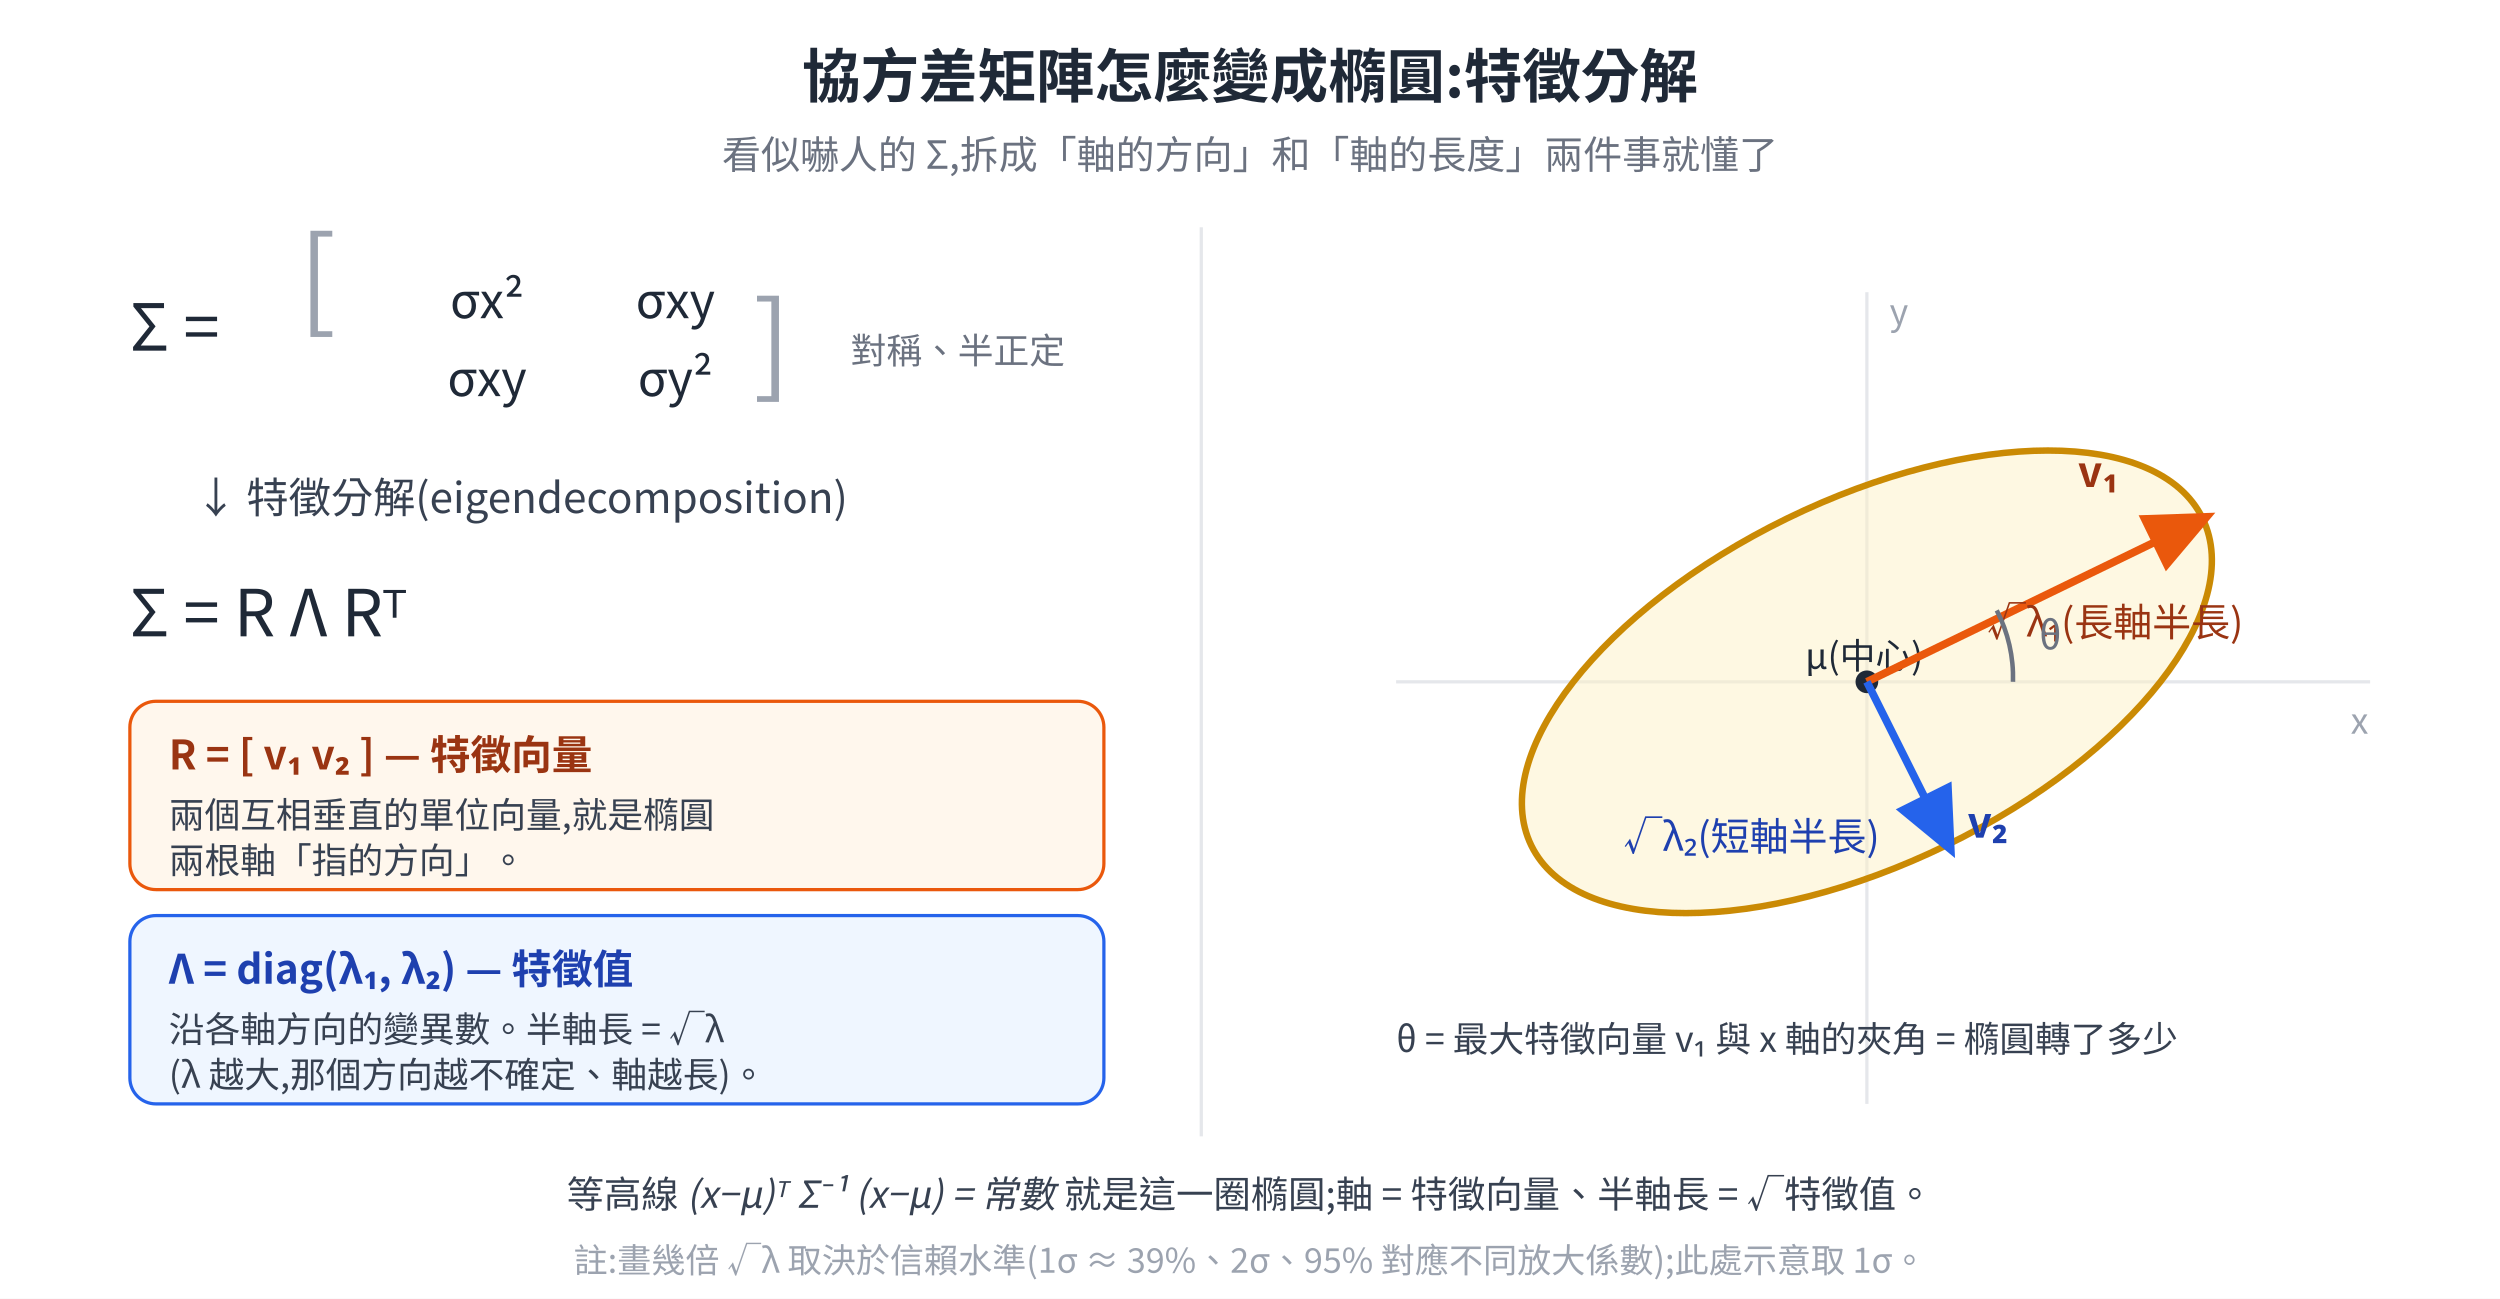
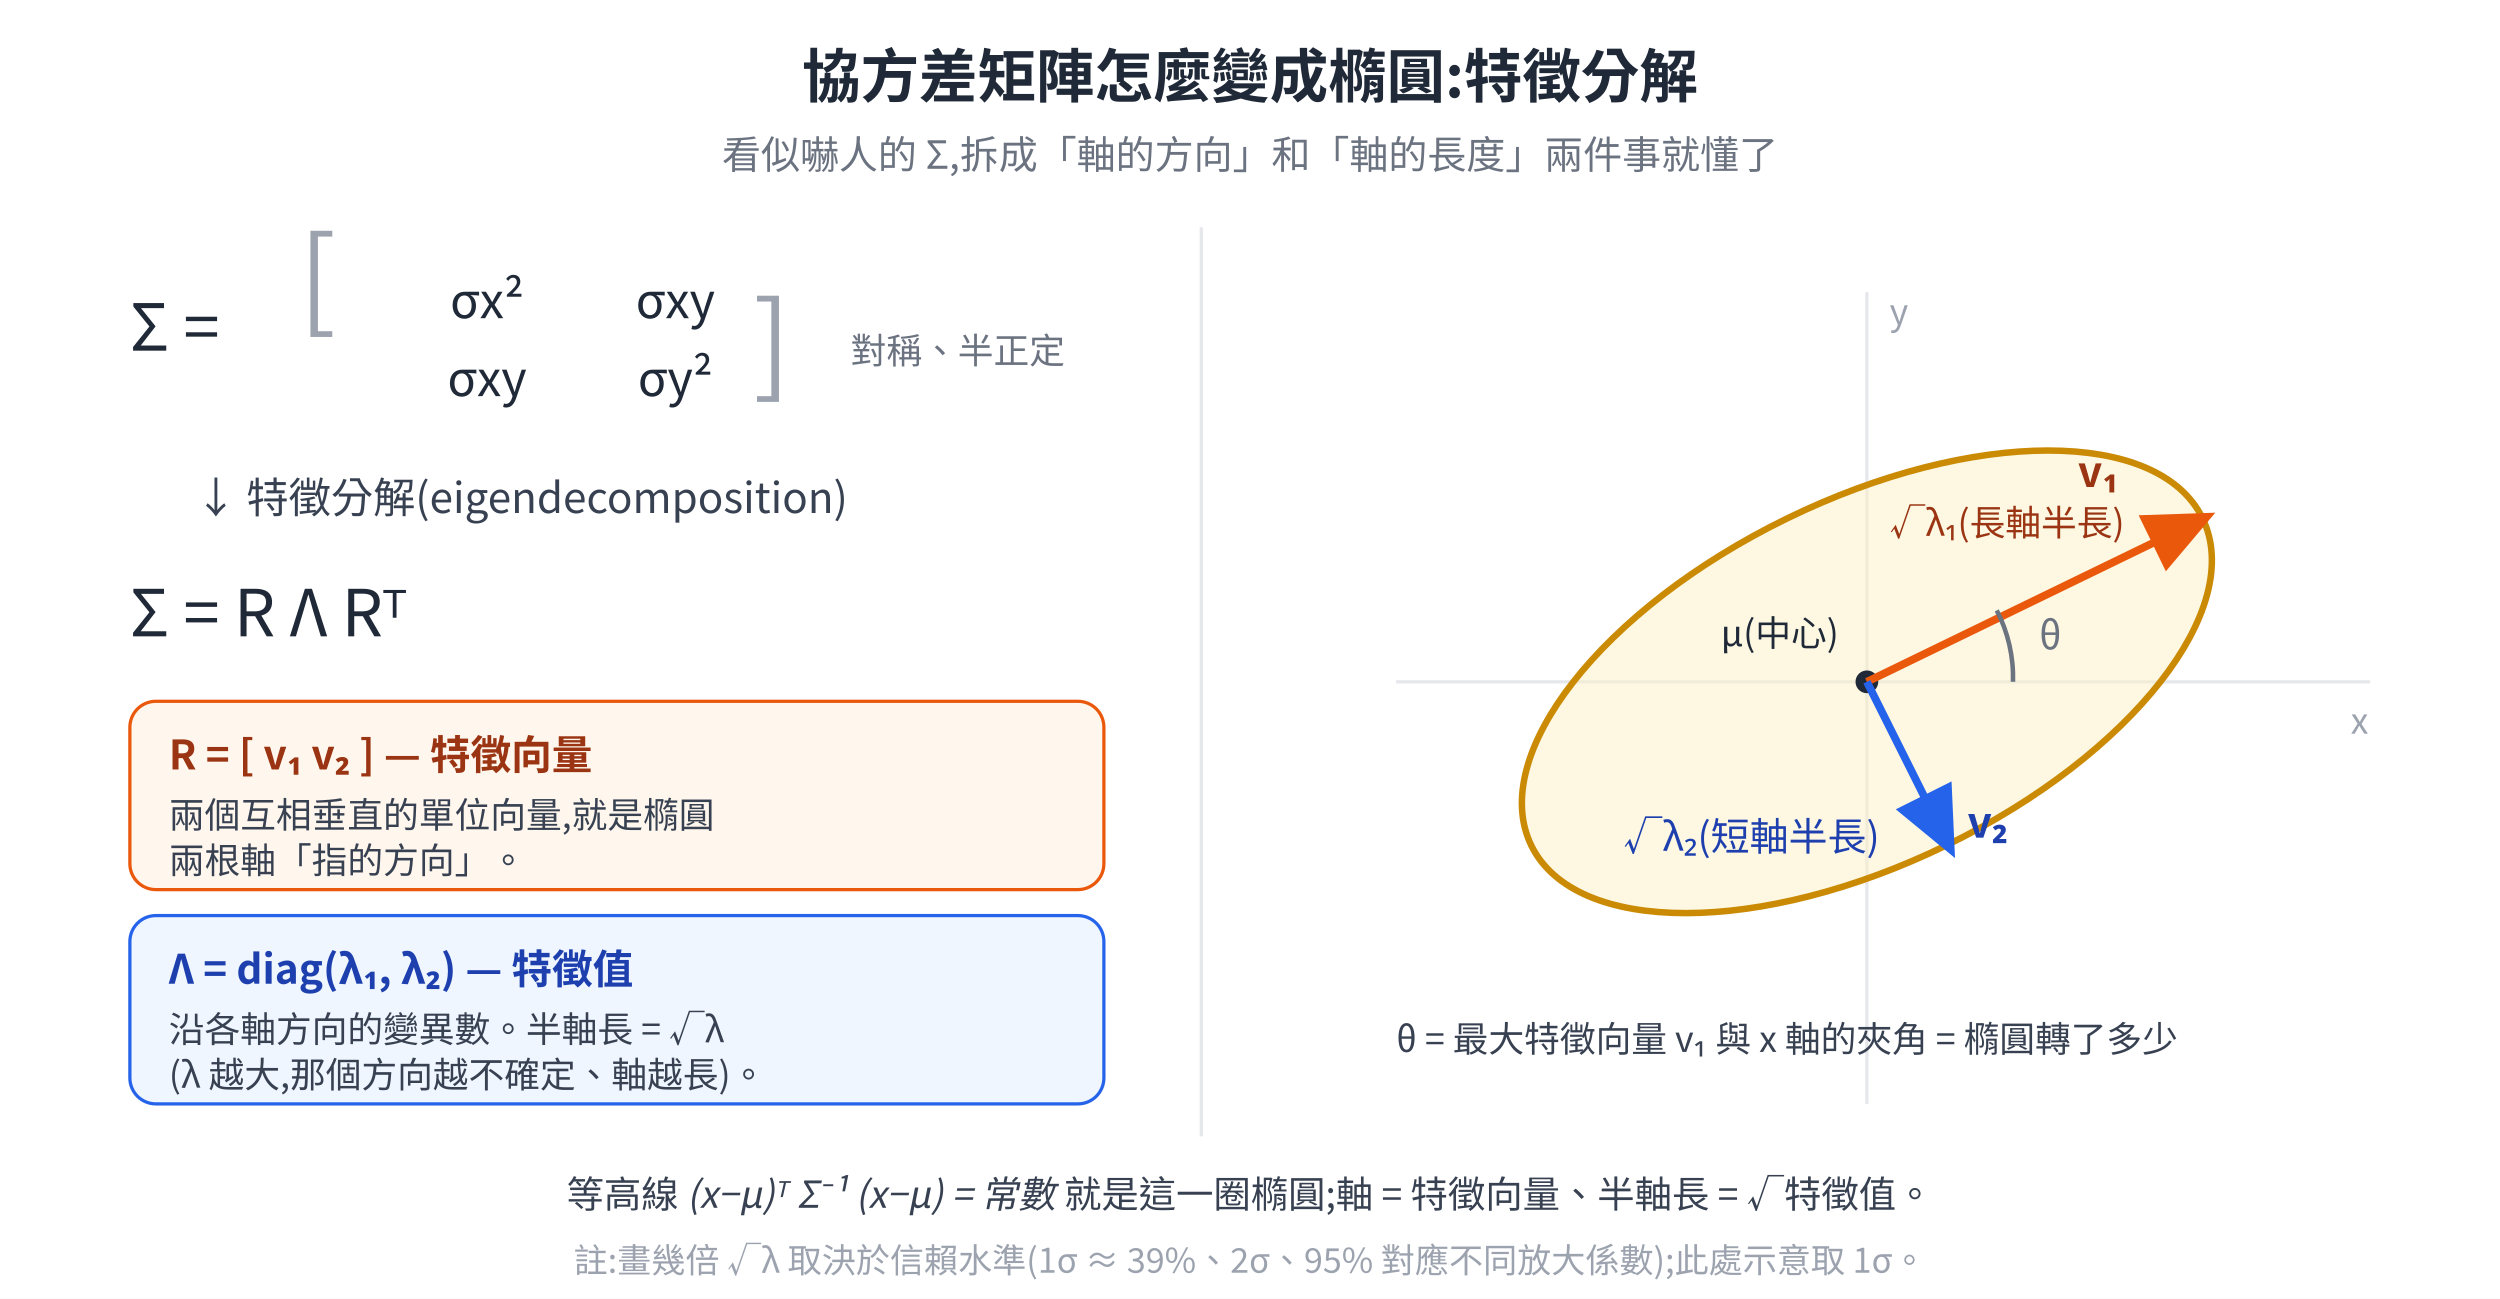
<svg xmlns="http://www.w3.org/2000/svg" viewBox="0 0 770 400" font-family="'Noto Sans CJK TC','PingFang TC','Microsoft JhengHei',sans-serif">
  <defs>
    <marker id="ev1" markerWidth="10" markerHeight="10" refX="7" refY="4" orient="auto">
      <path d="M0,0 L9,4 L0,8 Z" fill="#EA580C" />
    </marker>
    <marker id="ev2" markerWidth="10" markerHeight="10" refX="7" refY="4" orient="auto">
      <path d="M0,0 L9,4 L0,8 Z" fill="#2563EB" />
    </marker>
  </defs>
  <rect width="770" height="400" fill="#ffffff" />
  <text x="385" y="30" text-anchor="middle" font-size="18" font-weight="700" fill="#1F2937">協方差矩陣怎麼變成橢圓:特徵分解</text>
  <text x="385" y="52" text-anchor="middle" font-size="12" fill="#6B7280">看似嚇人的 Σ,拆成「軸的方向」和「軸的長度」兩件事就懂了</text>
  <text x="40" y="108" font-size="20" fill="#1F2937">Σ =</text>
  <text x="92" y="98" font-size="34" fill="#9CA3AF">[</text>
  <text x="150" y="98" text-anchor="middle" font-size="15" fill="#1F2937">σx²</text>
  <text x="208" y="98" text-anchor="middle" font-size="15" fill="#1F2937">σxy</text>
  <text x="150" y="122" text-anchor="middle" font-size="15" fill="#1F2937">σxy</text>
  <text x="208" y="122" text-anchor="middle" font-size="15" fill="#1F2937">σy²</text>
  <text x="232" y="118" font-size="34" fill="#9CA3AF">]</text>
  <text x="262" y="112" font-size="11" fill="#6B7280">對稱、半正定</text>
  <text x="60" y="158" font-size="13" fill="#374151">↓ 特徵分解(eigendecomposition)</text>
  <text x="40" y="196" font-size="20" fill="#1F2937">Σ = R Λ Rᵀ</text>
  <rect x="40" y="216" width="300" height="58" rx="8" fill="#FFF7ED" stroke="#EA580C" />
  <text x="52" y="237" font-size="12.5" font-weight="700" fill="#9A3412">R = [ v₁  v₂ ] — 特徵向量</text>
  <text x="52" y="255" font-size="11" fill="#374151">兩個互相垂直的單位向量,就是橢圓</text>
  <text x="52" y="269" font-size="11" fill="#374151">兩根軸「指的方向」。</text>
  <rect x="40" y="282" width="300" height="58" rx="8" fill="#EFF6FF" stroke="#2563EB" />
  <text x="52" y="303" font-size="12.5" font-weight="700" fill="#1E40AF">Λ = diag(λ₁, λ₂) — 特徵值</text>
  <text x="52" y="321" font-size="11" fill="#374151">沿各軸方向的變異數。半軸長 = √λ</text>
  <text x="52" y="335" font-size="11" fill="#374151">(λ 越大,那個方向越不確定、軸越長)。</text>
  <line x1="370" y1="70" x2="370" y2="350" stroke="#E5E7EB" />
  <line x1="430" y1="210" x2="730" y2="210" stroke="#E5E7EB" />
  <line x1="575" y1="90" x2="575" y2="340" stroke="#E5E7EB" />
  <text x="724" y="226" font-size="11" fill="#9CA3AF">x</text>
  <text x="582" y="100" font-size="11" fill="#9CA3AF">y</text>
  <ellipse cx="575" cy="210" rx="115" ry="56" fill="#FEF3C7" fill-opacity="0.5" stroke="#CA8A04" stroke-width="2" transform="rotate(-26 575 210)" />
  <circle cx="575" cy="210" r="3.5" fill="#1F2937" />
-   <text x="556" y="206" font-size="11" fill="#1F2937">μ(中心)</text>
+   <text x="530" y="199" font-size="11" fill="#1F2937">μ(中心)</text>
  <line x1="575" y1="210" x2="678" y2="160" stroke="#EA580C" stroke-width="2.4" marker-end="url(#ev1)" />
  <text x="640" y="150" font-size="13" font-weight="700" fill="#9A3412">v₁</text>
-   <text x="612" y="196" font-size="12" fill="#9A3412">√λ₁(長軸半長)</text>
+   <text x="582" y="165" font-size="11" fill="#9A3412">√λ₁(長軸半長)</text>
  <line x1="575" y1="210" x2="600" y2="260" stroke="#2563EB" stroke-width="2.4" marker-end="url(#ev2)" />
  <text x="606" y="258" font-size="13" font-weight="700" fill="#1E40AF">v₂</text>
  <text x="500" y="262" font-size="12" fill="#1E40AF">√λ₂(短軸半長)</text>
  <path d="M 620 210 A 45 45 0 0 0 615 188" fill="none" stroke="#6B7280" stroke-width="1.4" />
  <text x="628" y="200" font-size="12" fill="#6B7280">θ</text>
  <text x="430" y="324" font-size="11" fill="#374151">θ = 最大特徵向量 v₁ 與 x 軸的夾角 = 橢圓轉了多少</text>
  <text x="385" y="372" text-anchor="middle" font-size="11.5" fill="#374151">等高線 <tspan font-style="italic">(x−μ)ᵀ Σ⁻¹ (x−μ) = 常數</tspan> 就是這一圈橢圓;軸 = 特徵向量、半軸長 = √特徵值。</text>
  <text x="385" y="392" text-anchor="middle" font-size="10.5" fill="#9CA3AF">註:畫幾倍 √λ 取決於信賴水準(1σ ≈ 39%、2σ、95% 對應不同放大係數);此處示意取 1σ。</text>
</svg>
